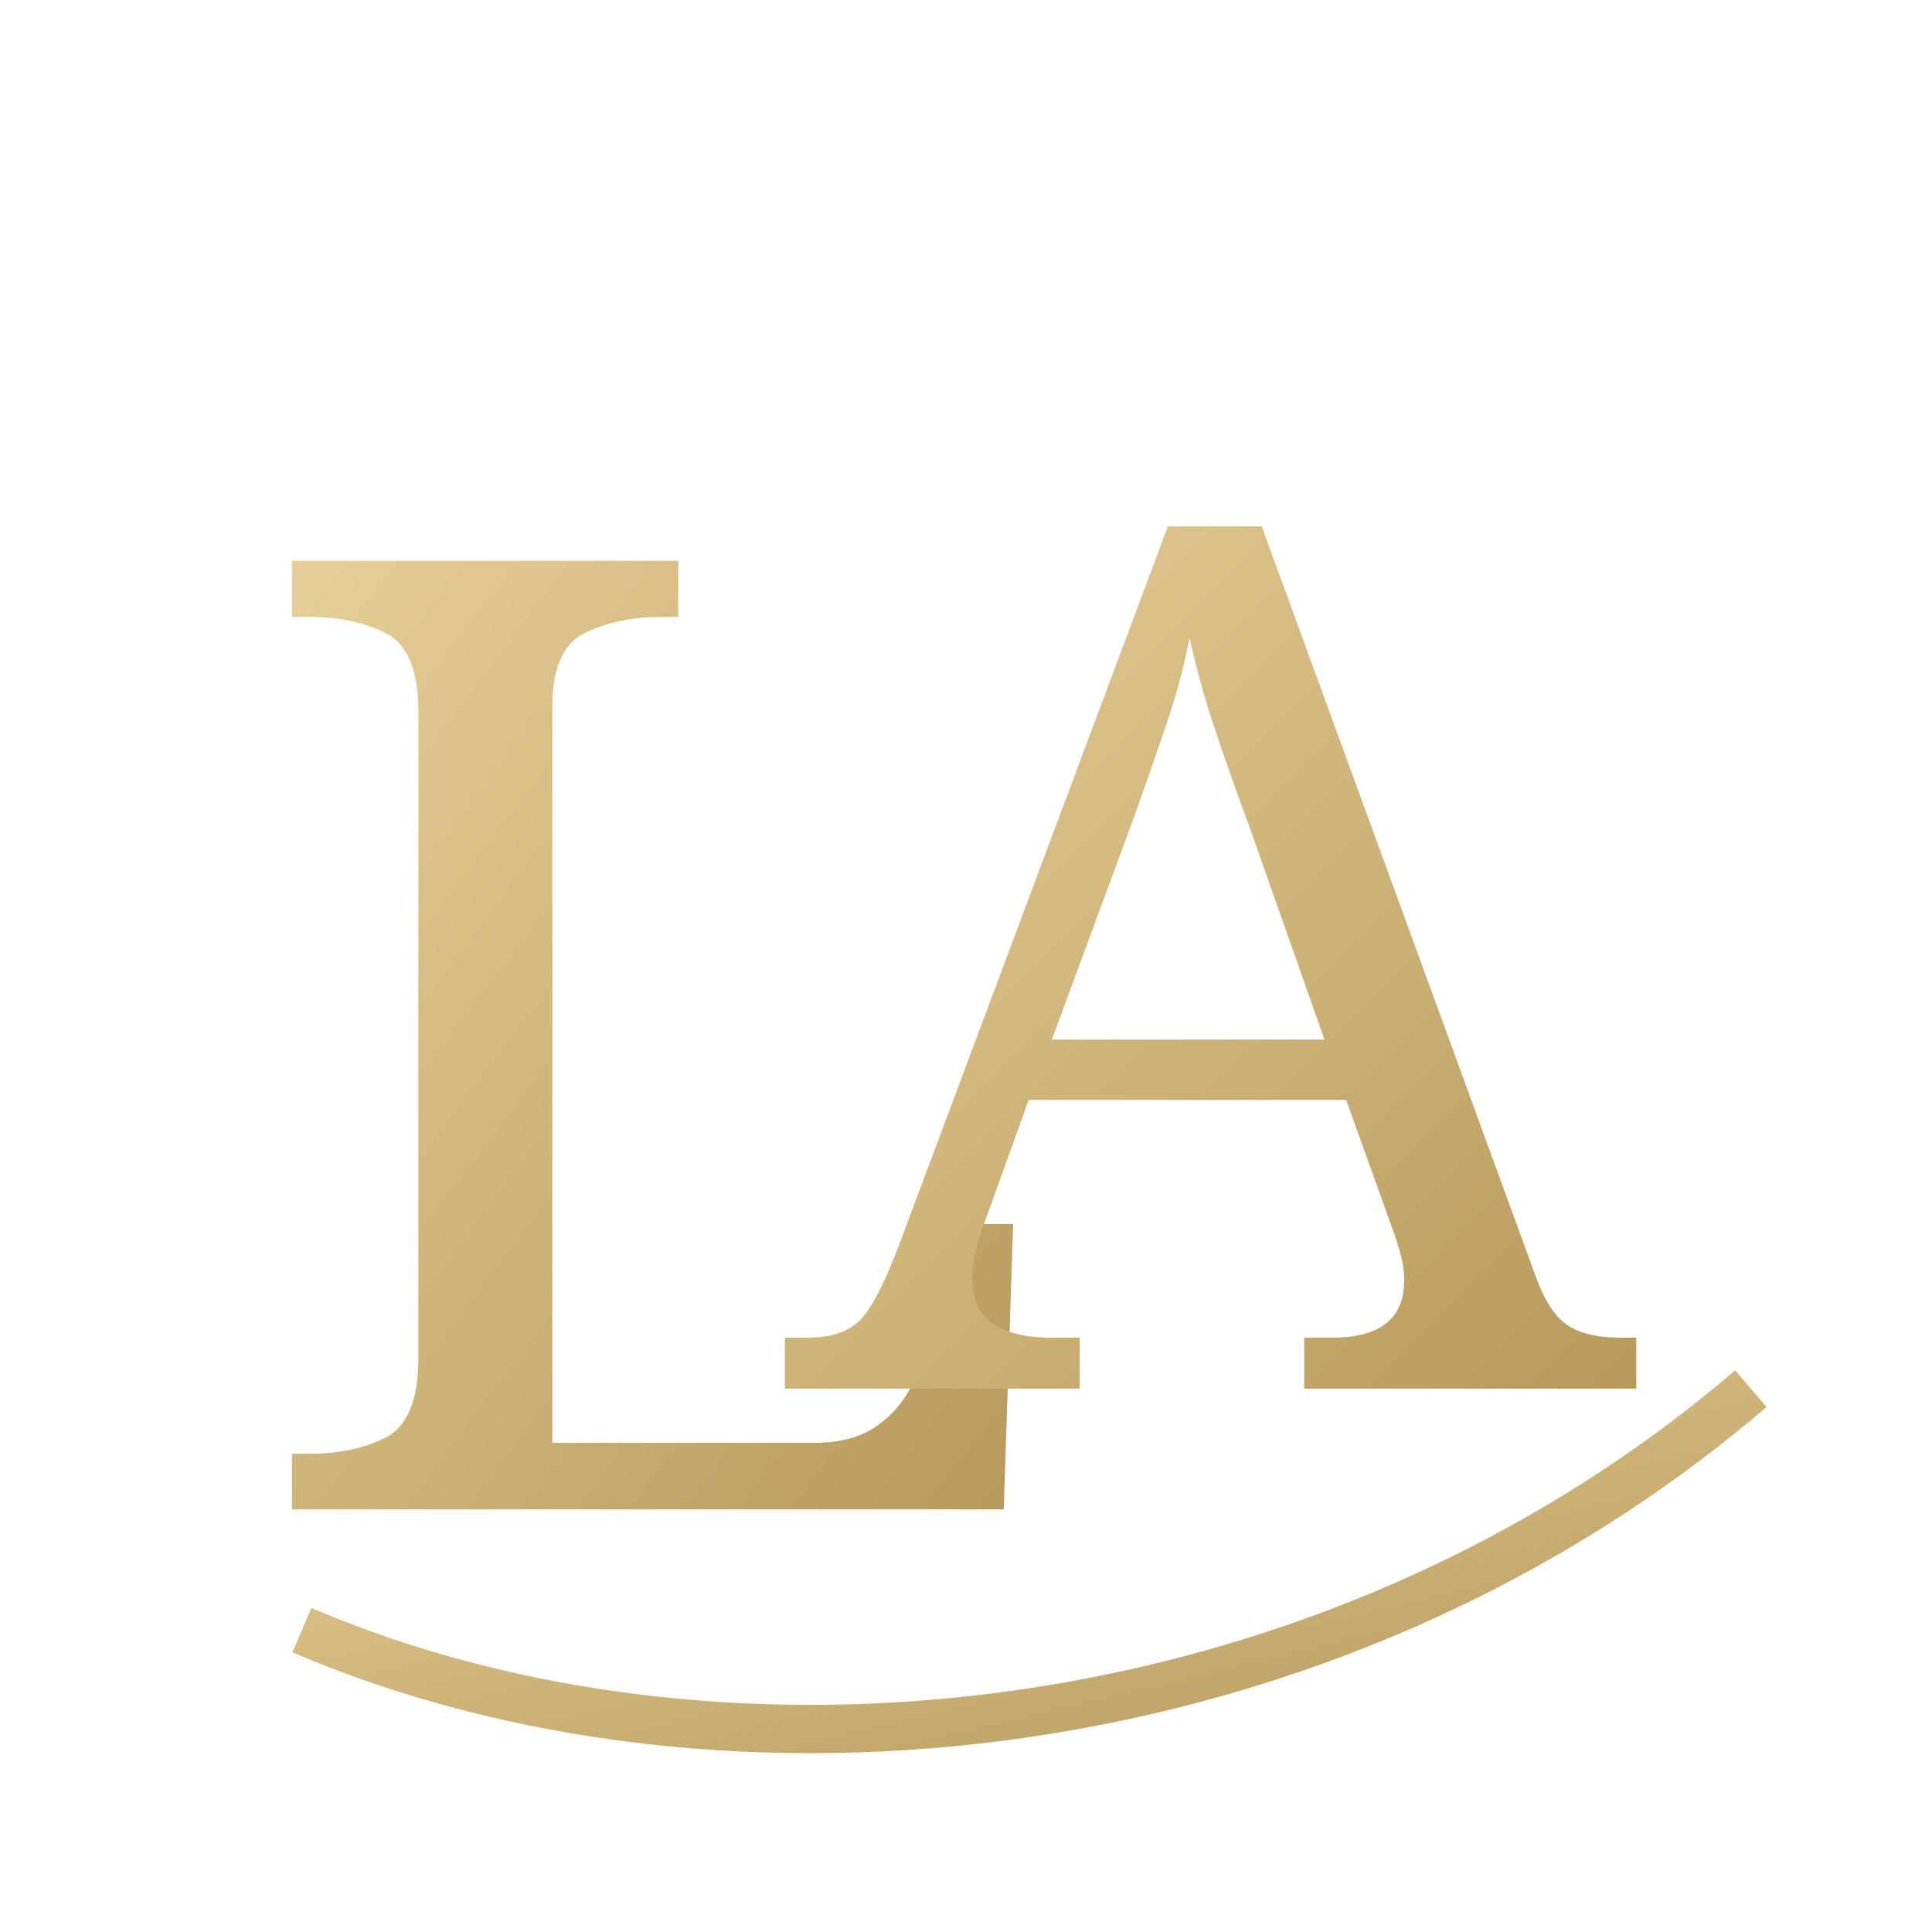
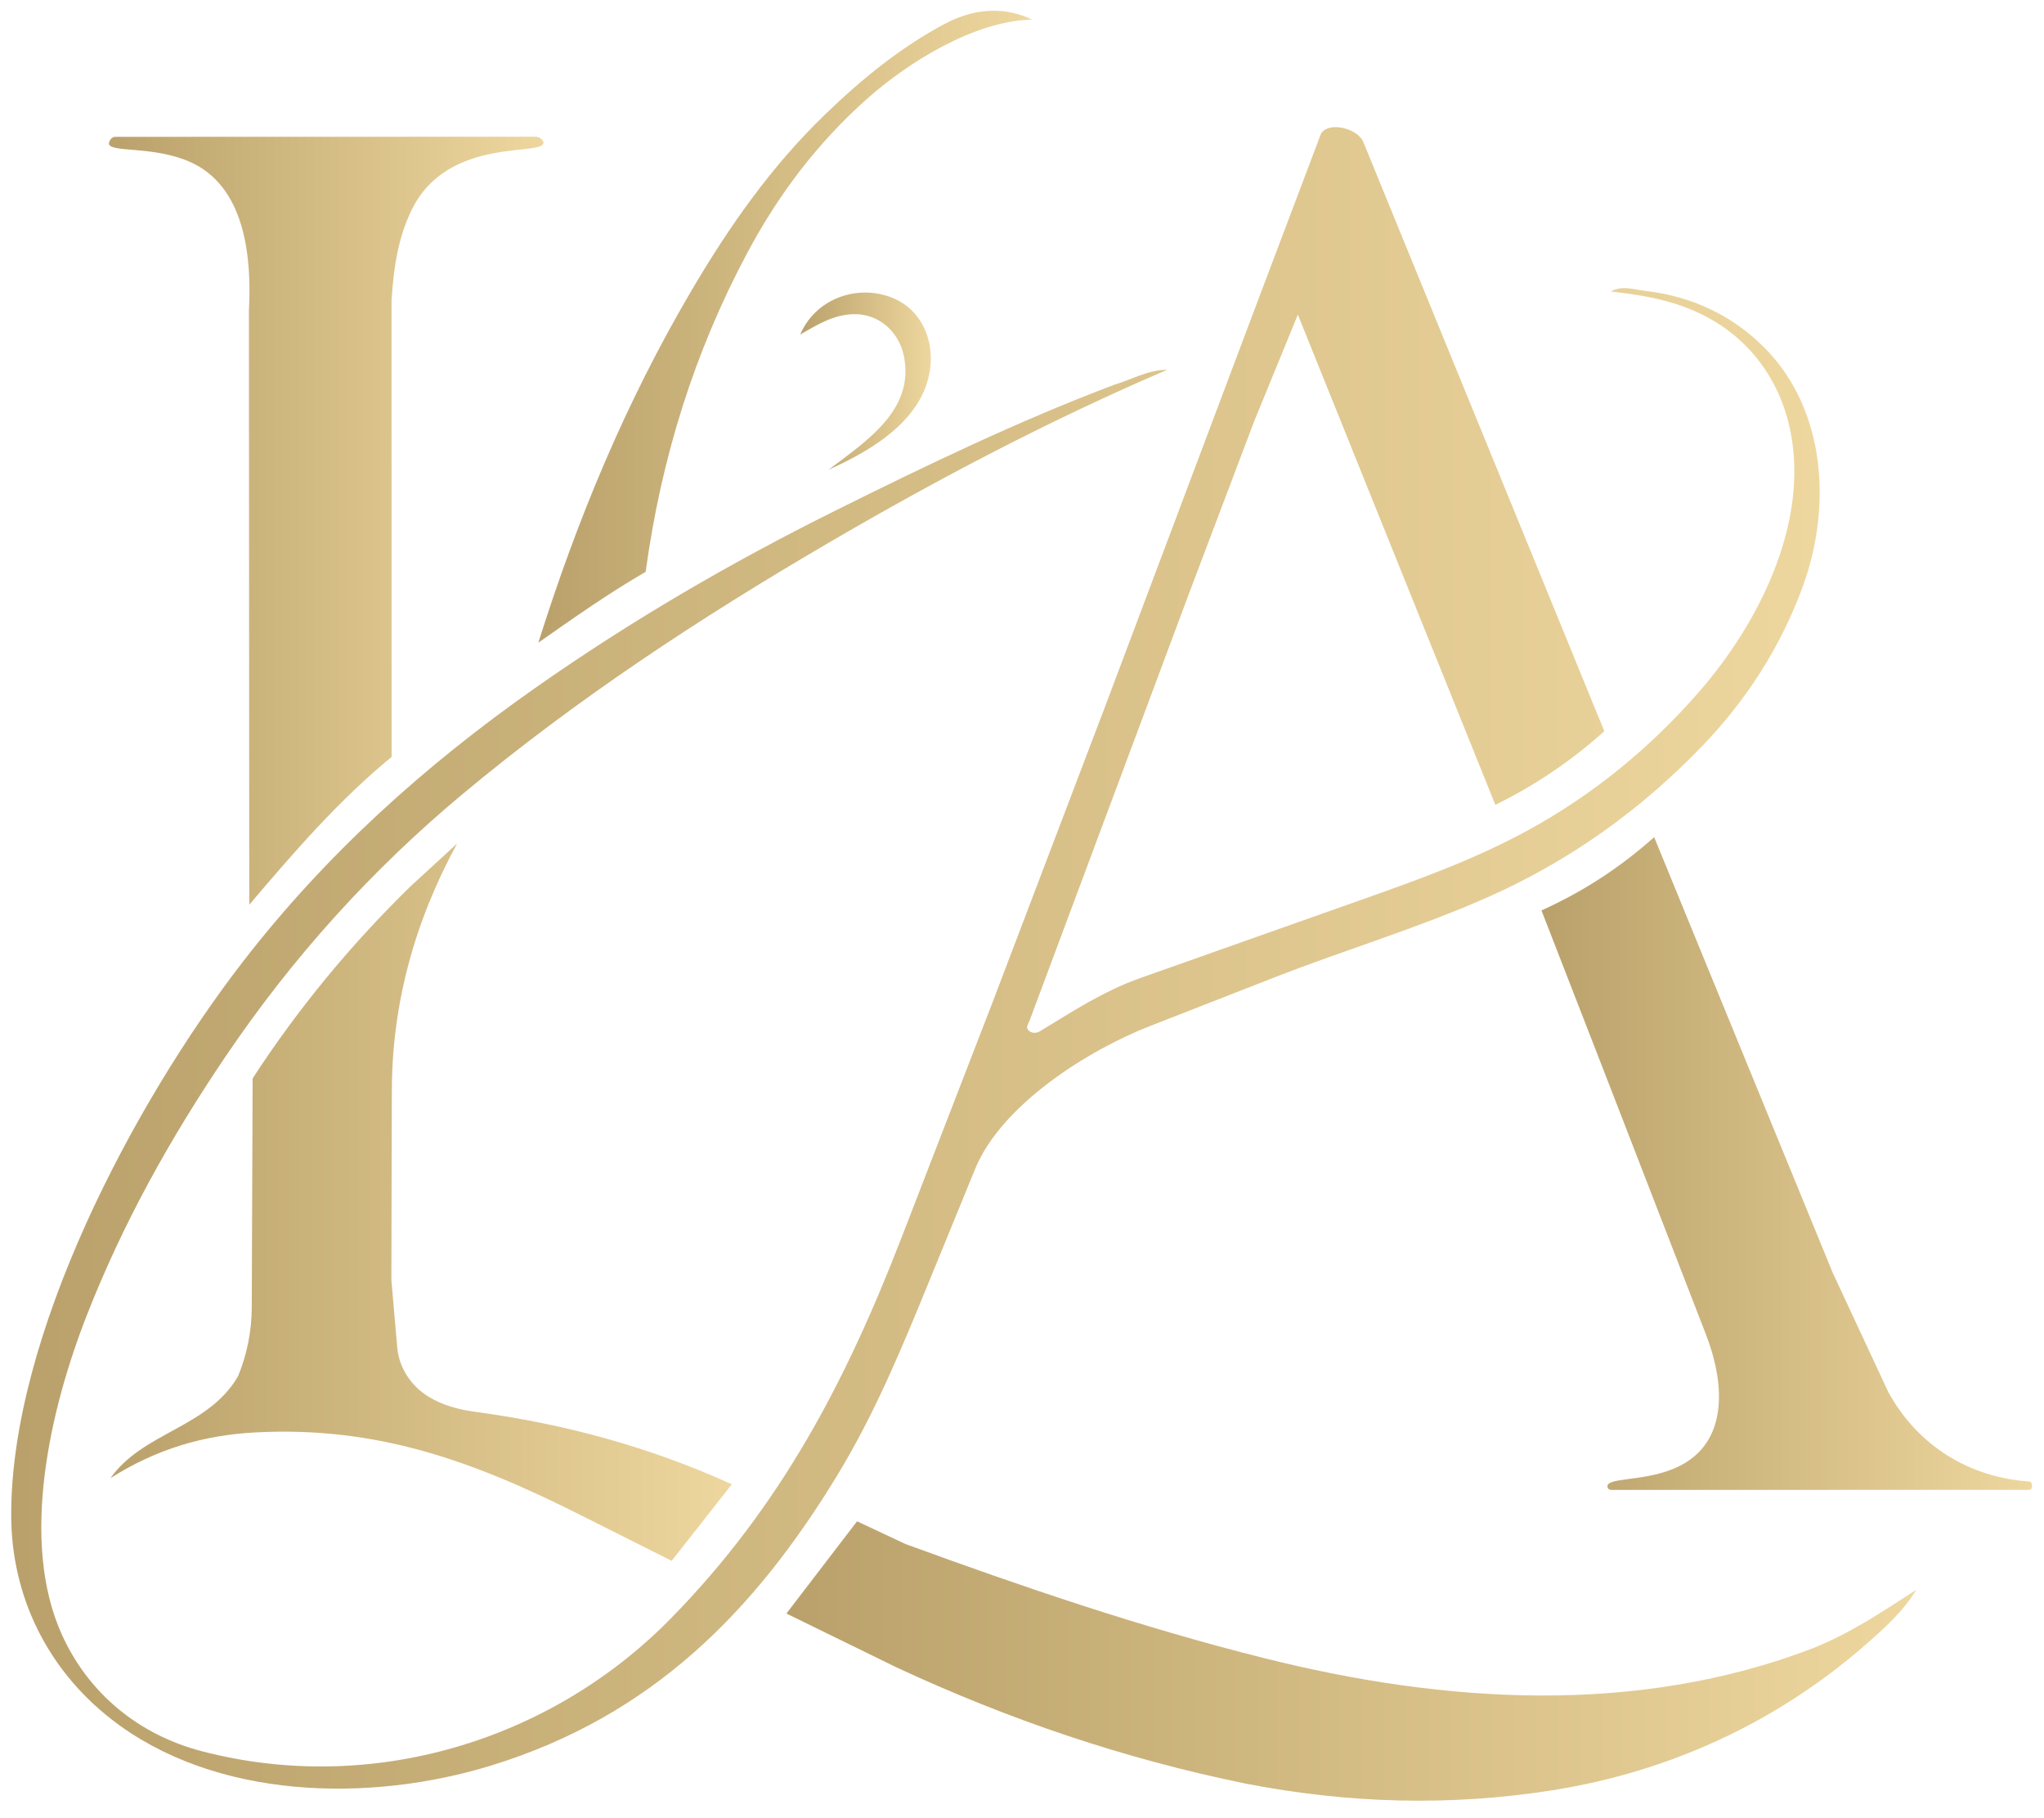
- <svg xmlns="http://www.w3.org/2000/svg" viewBox="0 0 64 64" role="img" aria-label="L.A. Core">
+ <svg xmlns="http://www.w3.org/2000/svg" viewBox="0 0 760.95 676.35" role="img" aria-label="L.A. Core">
  <defs>
-     <linearGradient id="g" x1="0" y1="0" x2="1" y2="1">
-       <stop offset="0" stop-color="#E6CF98" />
-       <stop offset="1" stop-color="#B8995C" />
+     <linearGradient id="g0" gradientUnits="userSpaceOnUse" x1="200.42" y1="121.59" x2="384.22" y2="121.59">
+       <stop offset="0" stop-color="#BAA16B" />
+       <stop offset="1" stop-color="#EED79E" />
+     </linearGradient>
+     <linearGradient id="g1" gradientUnits="userSpaceOnUse" x1="297.89" y1="141.84" x2="346.53" y2="141.84">
+       <stop offset="0" stop-color="#BAA16B" />
+       <stop offset="1" stop-color="#EED79E" />
+     </linearGradient>
+     <linearGradient id="g2" gradientUnits="userSpaceOnUse" x1="4.17" y1="356.51" x2="677.44" y2="356.51">
+       <stop offset="0" stop-color="#BAA16B" />
+       <stop offset="1" stop-color="#EED79E" />
+     </linearGradient>
+     <linearGradient id="g3" gradientUnits="userSpaceOnUse" x1="292.77" y1="618.2" x2="713.43" y2="618.2">
+       <stop offset="0" stop-color="#BAA16B" />
+       <stop offset="1" stop-color="#EED79E" />
+     </linearGradient>
+     <linearGradient id="g4" gradientUnits="userSpaceOnUse" x1="573.87" y1="433.05" x2="756.5" y2="433.05">
+       <stop offset="0" stop-color="#BAA16B" />
+       <stop offset="1" stop-color="#EED79E" />
+     </linearGradient>
+     <linearGradient id="g5" gradientUnits="userSpaceOnUse" x1="40.55" y1="193.81" x2="202.33" y2="193.81">
+       <stop offset="0" stop-color="#BAA16B" />
+       <stop offset="1" stop-color="#EED79E" />
+     </linearGradient>
+     <linearGradient id="g6" gradientUnits="userSpaceOnUse" x1="41.13" y1="447.44" x2="272.45" y2="447.44">
+       <stop offset="0" stop-color="#BAA16B" />
+       <stop offset="1" stop-color="#EED79E" />
    </linearGradient>
  </defs>
-   <text x="8" y="50" font-family="Playfair Display, Georgia, serif" font-size="44" fill="url(#g)">L</text>
-   <text x="26" y="46" font-family="Playfair Display, Georgia, serif" font-size="40" fill="url(#g)">A</text>
-   <path d="M10 54 C 24 60, 44 58, 58 46" stroke="url(#g)" stroke-width="1.6" fill="none" />
+   <path fill="url(#g0)" d="M351.66 8.9C335.24 17.67 321.12 29.19 307.56 42.22C287.32 61.67 271.64 83.98 257.34 108.29C233.09 149.51 214.96 193 200.42 239.19C213.77 229.85 226.11 221.11 240.37 212.82C246.11 170.65 258.45 131.18 278.1 94.31C289.78 72.38 304.22 53.33 322.65 36.9C338.23 23.02 363.04 7.66 384.22 7.31C379.6 5.06 374.8 4 369.98 4C363.81 4 357.6 5.73 351.66 8.9" />
+   <path fill="url(#g1)" d="M297.89 124.51C304.24 120.89 310.26 117.09 317.82 116.93C327.12 116.73 334.67 123.39 336.51 132.53C340.49 152.31 323.24 163.75 308.48 174.81C325.89 167.04 344.62 155.3 346.41 136.05C347.39 125.5 342.55 115.22 332.64 111.01C329.26 109.58 325.67 108.88 322.09 108.88C312.09 108.88 302.26 114.36 297.89 124.51" />
+   <path fill="url(#g2)" d="M491.82 49.67L468.73 110.71L411.36 263.1L369.2 373.87L335.63 460.62C314.8 514.45 290.61 560.66 249.85 602.26C204.69 648.36 137.86 668.12 75.19 651.8C51.66 645.67 32.88 630.28 22.96 608.22C7.38 573.59 18.47 524.88 32.31 489.55C45.81 455.1 63.49 423.44 84.27 392.77C108.91 356.4 138.1 324.03 171.87 295.83C214.47 260.26 260.56 230.02 308.46 202.03C349.49 178.06 390.87 156.36 434.54 137.62C427.03 137.72 421.39 141.3 414.6 143.28C378.87 156.81 345.16 173.06 310.86 190.11C271.89 209.49 234.92 231.01 199.31 256C158.1 284.93 121.19 318.09 90.28 358.13C49.48 410.98 4 497.23 4.17 564.02C4.25 594.37 17.82 621.4 41.35 639.79C79.81 669.85 137.52 671.16 183.37 656.95C242.03 638.76 280.46 600.55 311.77 548.98C325.76 525.96 335.65 501.94 345.83 477.07L363.03 435.05C372.73 411.38 404.54 391.09 428.17 381.86L474.29 363.84C500.85 353.46 527.38 345.62 553.6 334.05C584.06 320.6 610.72 301.58 633.73 277.65C650.35 260.36 662.97 240.65 671.16 218.26C682.05 188.44 679.6 152.74 657.37 129.91C645.2 117.41 629.69 110.22 612.56 108.27C608.13 107.77 603.89 106.1 599.7 108.49C613.64 110.04 625.85 112.37 637.49 119.13C653.62 128.51 663.95 144.3 667.01 162.96C672.48 196.25 654.69 232 632.67 257.33C614.52 278.22 593 295.88 568.57 309.16C548.54 320.06 528.05 327.38 506.63 334.96L424.58 363.99C410.95 368.82 399.42 376.36 387.23 383.79C385.68 384.74 383.82 384.55 382.84 383.42C381.78 382.22 382.69 381.46 383.36 379.69L443.12 219.64L466.93 156.75L483.17 117.1L556.69 299.53C571.52 292.34 585.27 282.94 597.26 272.14L507.41 52.53C505.75 49.37 501.17 47.32 497.27 47.32C494.97 47.32 492.9 48.03 491.82 49.67" />
+   <path fill="url(#g3)" d="M292.77 600.54L333.82 620.61C375.55 640.01 418.4 654.58 463.67 663.82C501.76 671.23 539.72 672.35 578.02 666.3C621.38 659.44 661.28 641.11 694.2 612.42C701.61 605.97 708.38 599.87 713.43 591.69C700.14 600.26 688.81 607.89 674.95 613.43C609.56 638.58 537.96 634.03 470.59 617.13C424.94 605.69 381.11 590.76 337.09 574.67L319.07 566.2Z" />
+   <path fill="url(#g4)" d="M573.87 338.86L598.63 402.53L635.07 496.6C642.79 516.53 643.2 538.7 622.53 546.86C611.04 551.39 598.16 549.9 598.43 553.28C598.48 553.84 598.84 554.52 599.95 554.52L755.49 554.5C756.95 554.35 756.69 551.54 755.58 551.41C733.06 549.9 714 538.08 703.04 518.23L682.27 473.66L615.82 311.58C602.85 323.12 589.45 331.76 573.87 338.86" />
+   <path fill="url(#g5)" d="M42.86 50.93C41.23 50.93 40.25 53.17 40.64 53.84C42.23 56.57 55.44 54.62 68.37 59.3C90.33 67.24 93.87 92.92 92.67 115.82L92.8 336.72C110.12 316.34 126.07 297.97 145.79 281.7L145.76 111.72C146.55 99.68 148.11 88.86 153.14 78.37C166.75 49.97 203.63 58.64 202.29 52.84C202.12 52.11 200.92 50.89 199.38 50.89Z" />
+   <path fill="url(#g6)" d="M152.79 329.93C130.42 351.75 110.79 375.65 94.05 401.37L93.73 486.55C93.69 495.64 91.92 504.18 88.63 512.22C77.38 531.5 53.34 532.91 41.13 550.14C58.32 539.27 75.8 534.09 95.52 533.1C140.38 530.86 175.74 543.61 215.8 563.72L250.05 580.92L272.45 552.44C242 538.59 210.33 529.98 177.21 525.51C170.7 524.63 164.73 523.07 159.35 519.71C152.95 515.73 148.54 508.98 147.89 501.55L145.7 476.42L145.87 406.06C145.95 373.52 154.34 343.06 170.16 313.97Z" />
</svg>
